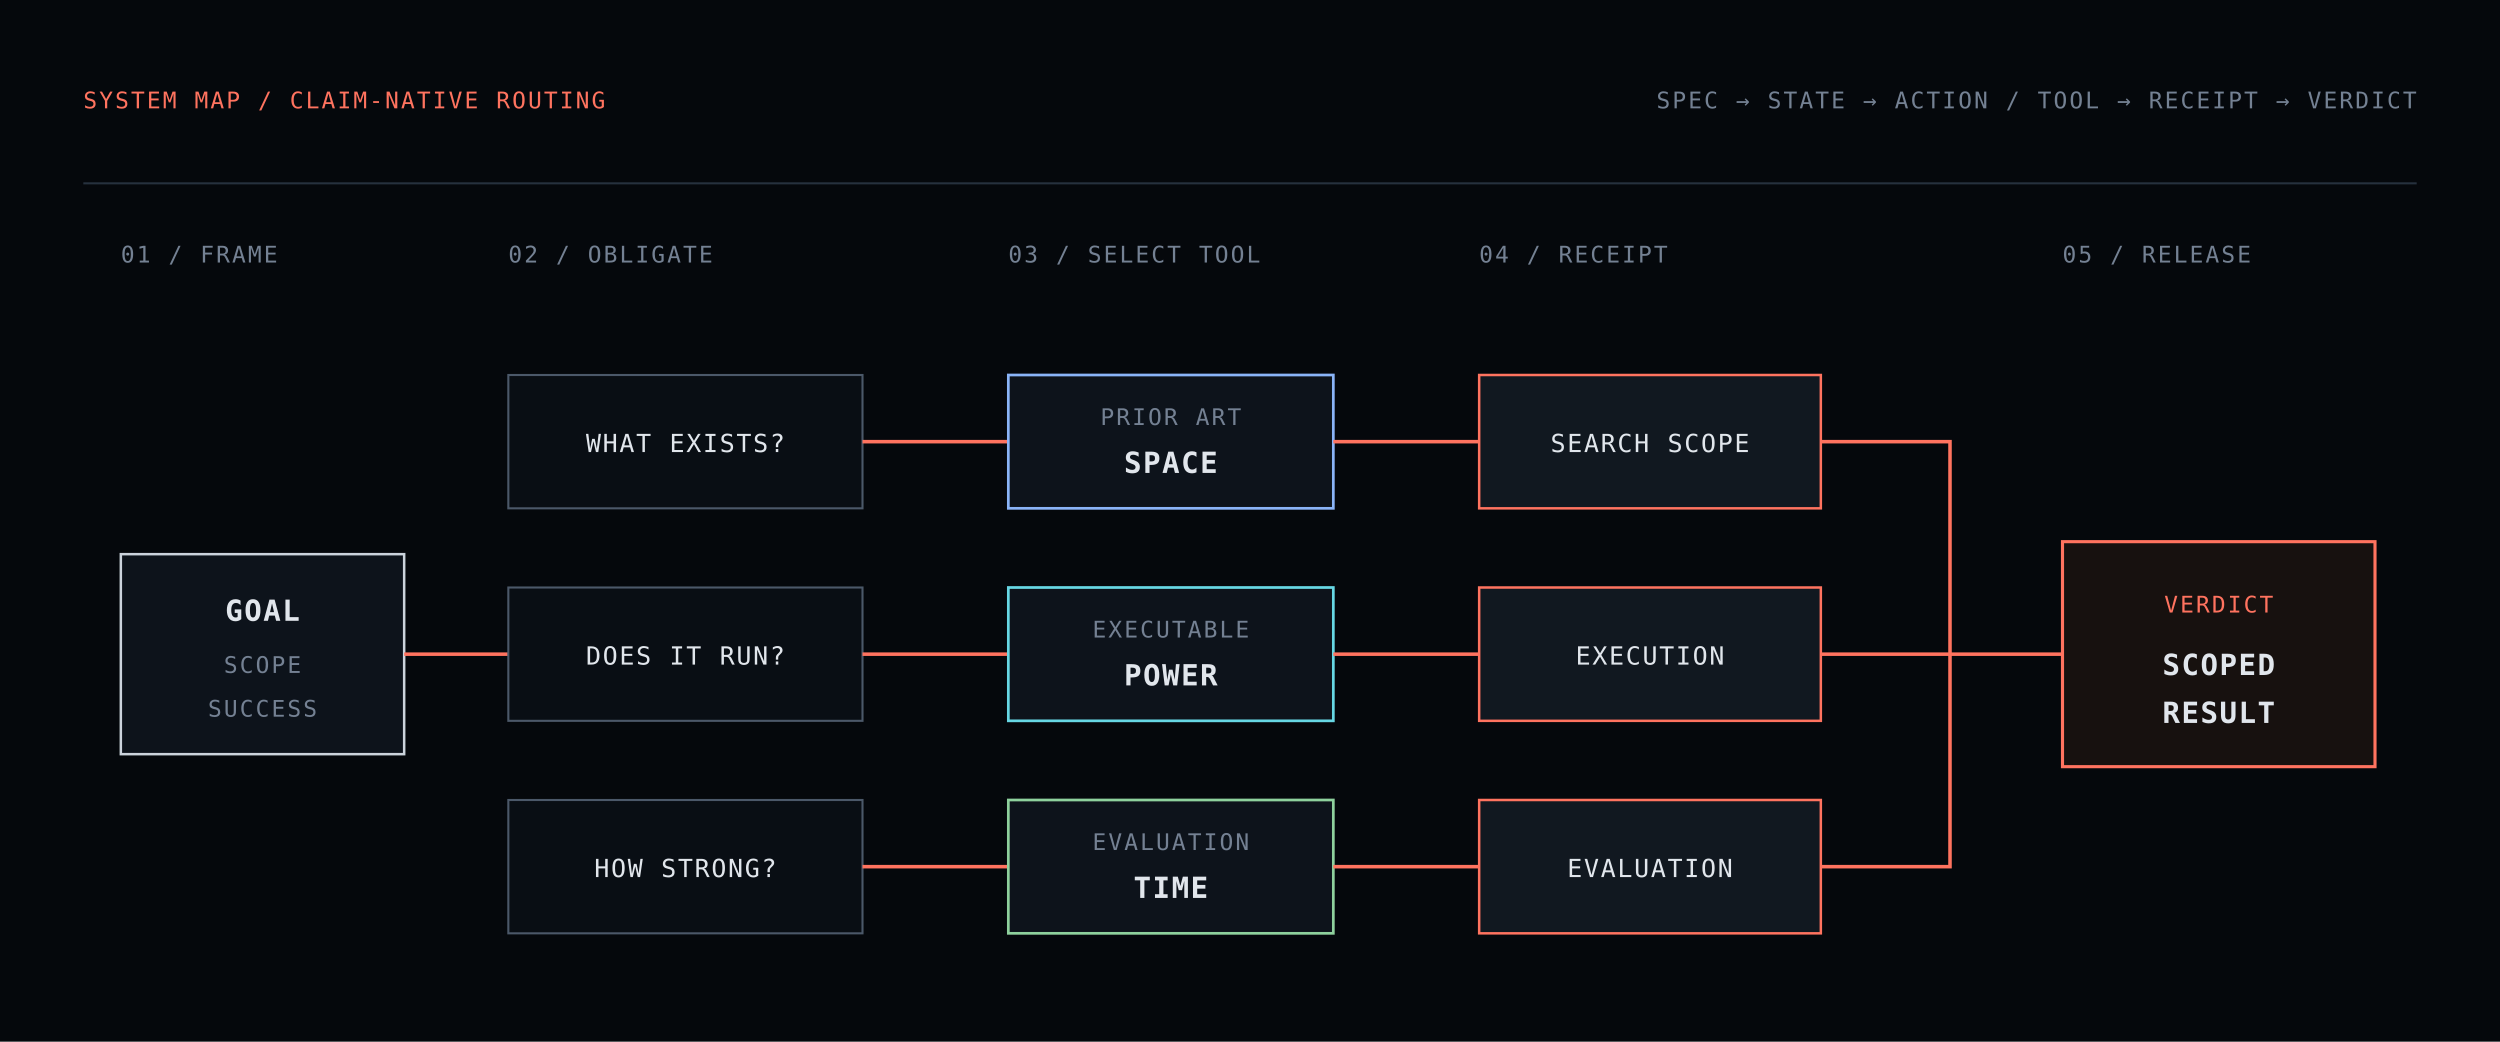
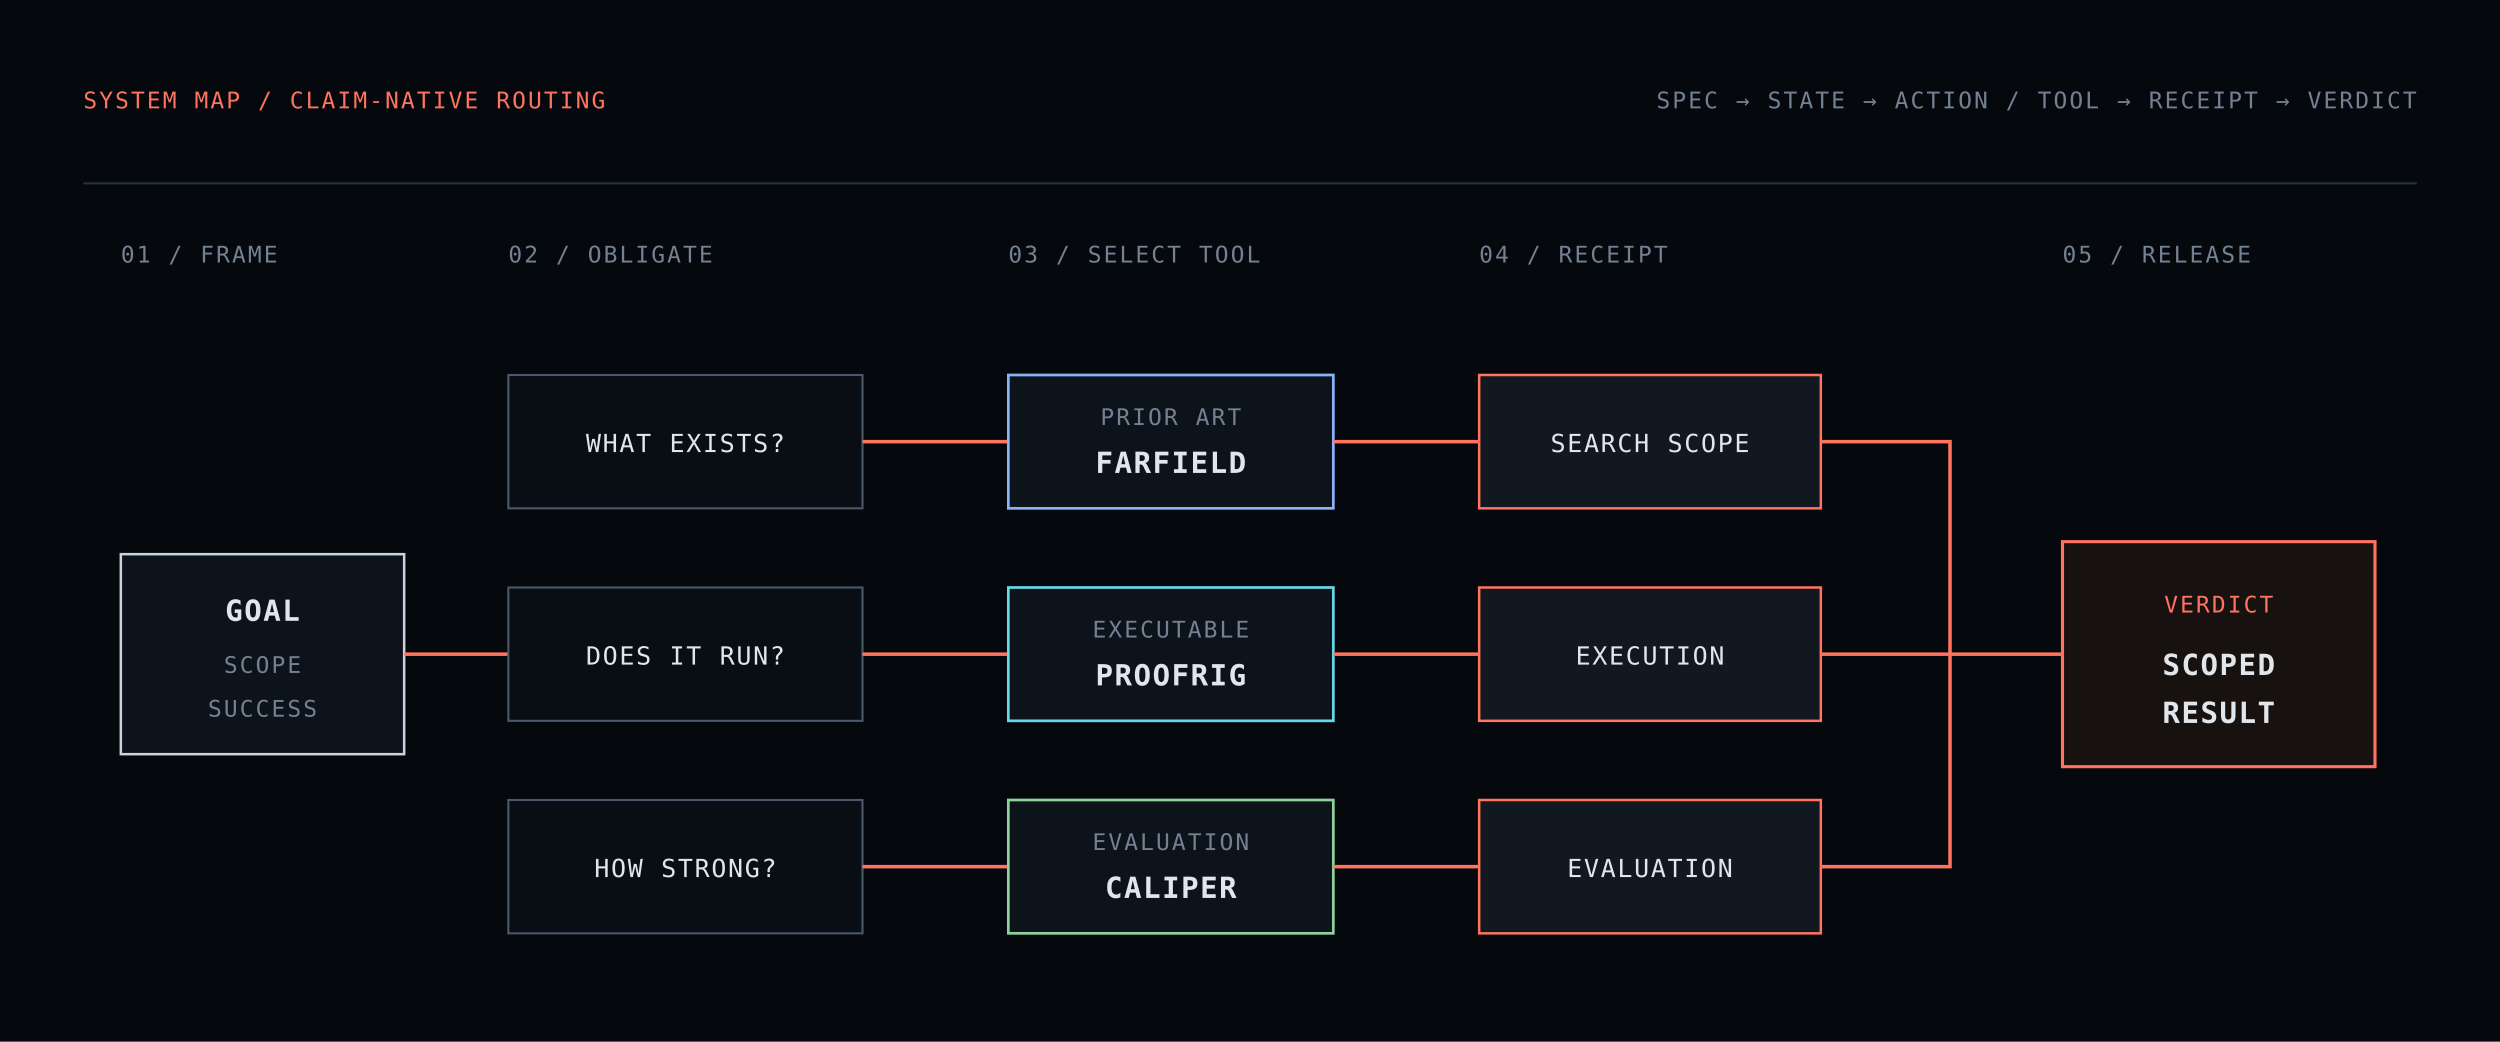
<svg xmlns="http://www.w3.org/2000/svg" viewBox="0 0 1200 500" role="img" aria-labelledby="title desc">
  <defs>
    <style>
      .bg{fill:#05080c}.rule{fill:none;stroke:#26313e;stroke-width:1}.route{fill:none;stroke:#ff735f;stroke-width:1.7}.box{fill:#090e14;stroke:#4b5869;stroke-width:1}.frame{fill:#0d131b;stroke:#cbd3dc;stroke-width:1.2}.space{fill:#0d131b;stroke:#8ab4f8;stroke-width:1.3}.power{fill:#0d131b;stroke:#66d7e4;stroke-width:1.3}.time{fill:#0d131b;stroke:#8ed19d;stroke-width:1.3}.receipt{fill:#111820;stroke:#ff735f;stroke-width:1.2}.release{fill:#17110f;stroke:#ff735f;stroke-width:1.5}.txt{fill:#e1e6ec}.dim{fill:#748193}.accent{fill:#ff735f}.mono{font-family:Consolas,Menlo,monospace}.tiny{font-size:11px;letter-spacing:1px}.small{font-size:12px;letter-spacing:.8px}.label{font-size:14px;font-weight:700;letter-spacing:.7px}
    </style>
  </defs>
  <rect width="1200" height="500" class="bg" />
  <path d="M40 88H1160" class="rule" />
  <text x="40" y="52" class="mono accent tiny">SYSTEM MAP / CLAIM-NATIVE ROUTING</text>
  <text x="1160" y="52" text-anchor="end" class="mono dim tiny">SPEC → STATE → ACTION / TOOL → RECEIPT → VERDICT</text>
  <text x="58" y="126" class="mono dim tiny">01 / FRAME</text>
  <rect x="58" y="266" width="136" height="96" class="frame" />
  <text x="126" y="298" text-anchor="middle" class="mono txt label">GOAL</text>
  <text x="126" y="323" text-anchor="middle" class="mono dim tiny">SCOPE</text>
  <text x="126" y="344" text-anchor="middle" class="mono dim tiny">SUCCESS</text>
  <path d="M194 314H244" class="route" />
  <text x="244" y="126" class="mono dim tiny">02 / OBLIGATE</text>
  <rect x="244" y="180" width="170" height="64" class="box" />
  <rect x="244" y="282" width="170" height="64" class="box" />
  <rect x="244" y="384" width="170" height="64" class="box" />
  <text x="329" y="217" text-anchor="middle" class="mono txt small">WHAT EXISTS?</text>
  <text x="329" y="319" text-anchor="middle" class="mono txt small">DOES IT RUN?</text>
  <text x="329" y="421" text-anchor="middle" class="mono txt small">HOW STRONG?</text>
  <path d="M414 212H484M414 314H484M414 416H484" class="route" />
  <text x="484" y="126" class="mono dim tiny">03 / SELECT TOOL</text>
  <rect x="484" y="180" width="156" height="64" class="space" />
  <rect x="484" y="282" width="156" height="64" class="power" />
  <rect x="484" y="384" width="156" height="64" class="time" />
  <text x="562" y="204" text-anchor="middle" class="mono dim tiny">PRIOR ART</text>
-   <text x="562" y="227" text-anchor="middle" class="mono txt label">SPACE</text>
+   <text x="562" y="227" text-anchor="middle" class="mono txt label">FARFIELD</text>
  <text x="562" y="306" text-anchor="middle" class="mono dim tiny">EXECUTABLE</text>
-   <text x="562" y="329" text-anchor="middle" class="mono txt label">POWER</text>
+   <text x="562" y="329" text-anchor="middle" class="mono txt label">PROOFRIG</text>
  <text x="562" y="408" text-anchor="middle" class="mono dim tiny">EVALUATION</text>
-   <text x="562" y="431" text-anchor="middle" class="mono txt label">TIME</text>
+   <text x="562" y="431" text-anchor="middle" class="mono txt label">CALIPER</text>
  <path d="M640 212H710M640 314H710M640 416H710" class="route" />
  <text x="710" y="126" class="mono dim tiny">04 / RECEIPT</text>
  <rect x="710" y="180" width="164" height="64" class="receipt" />
  <rect x="710" y="282" width="164" height="64" class="receipt" />
  <rect x="710" y="384" width="164" height="64" class="receipt" />
  <text x="792" y="217" text-anchor="middle" class="mono txt small">SEARCH SCOPE</text>
  <text x="792" y="319" text-anchor="middle" class="mono txt small">EXECUTION</text>
  <text x="792" y="421" text-anchor="middle" class="mono txt small">EVALUATION</text>
  <path d="M874 212H936V314H990M874 314H990M874 416H936V314" class="route" />
  <text x="990" y="126" class="mono dim tiny">05 / RELEASE</text>
  <rect x="990" y="260" width="150" height="108" class="release" />
  <text x="1065" y="294" text-anchor="middle" class="mono accent tiny">VERDICT</text>
  <text x="1065" y="324" text-anchor="middle" class="mono txt label">SCOPED</text>
  <text x="1065" y="347" text-anchor="middle" class="mono txt label">RESULT</text>
</svg>
